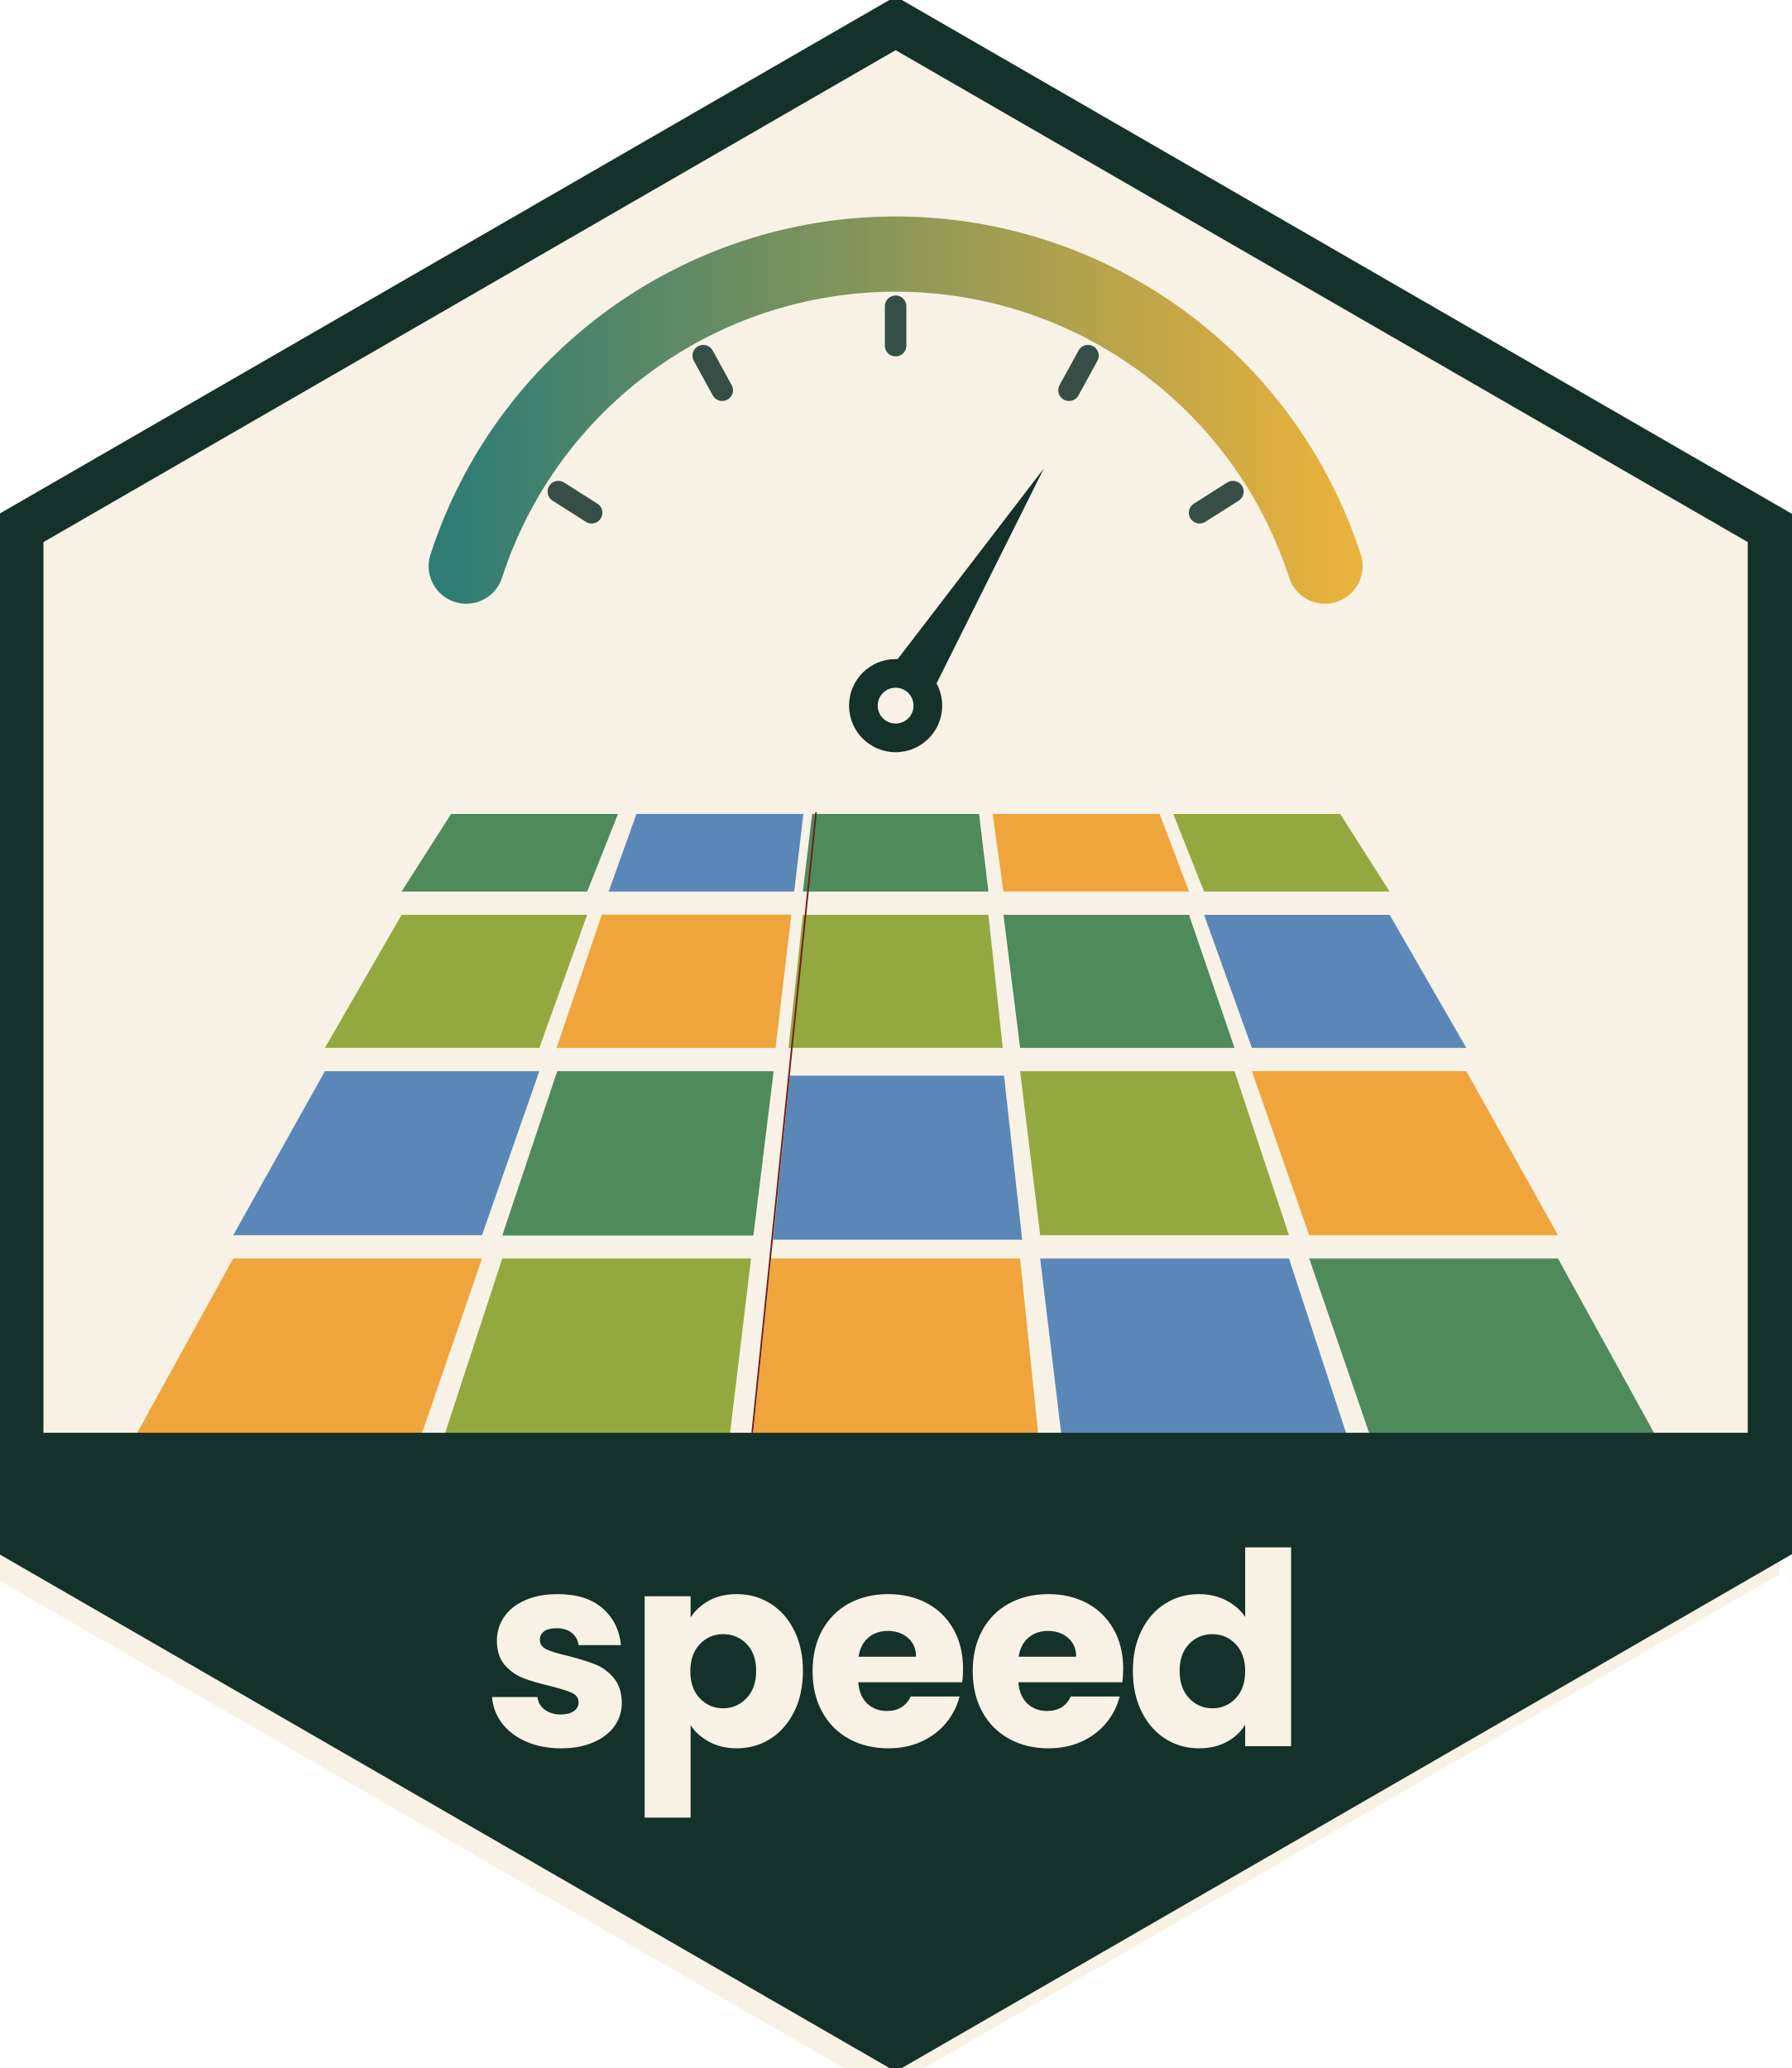
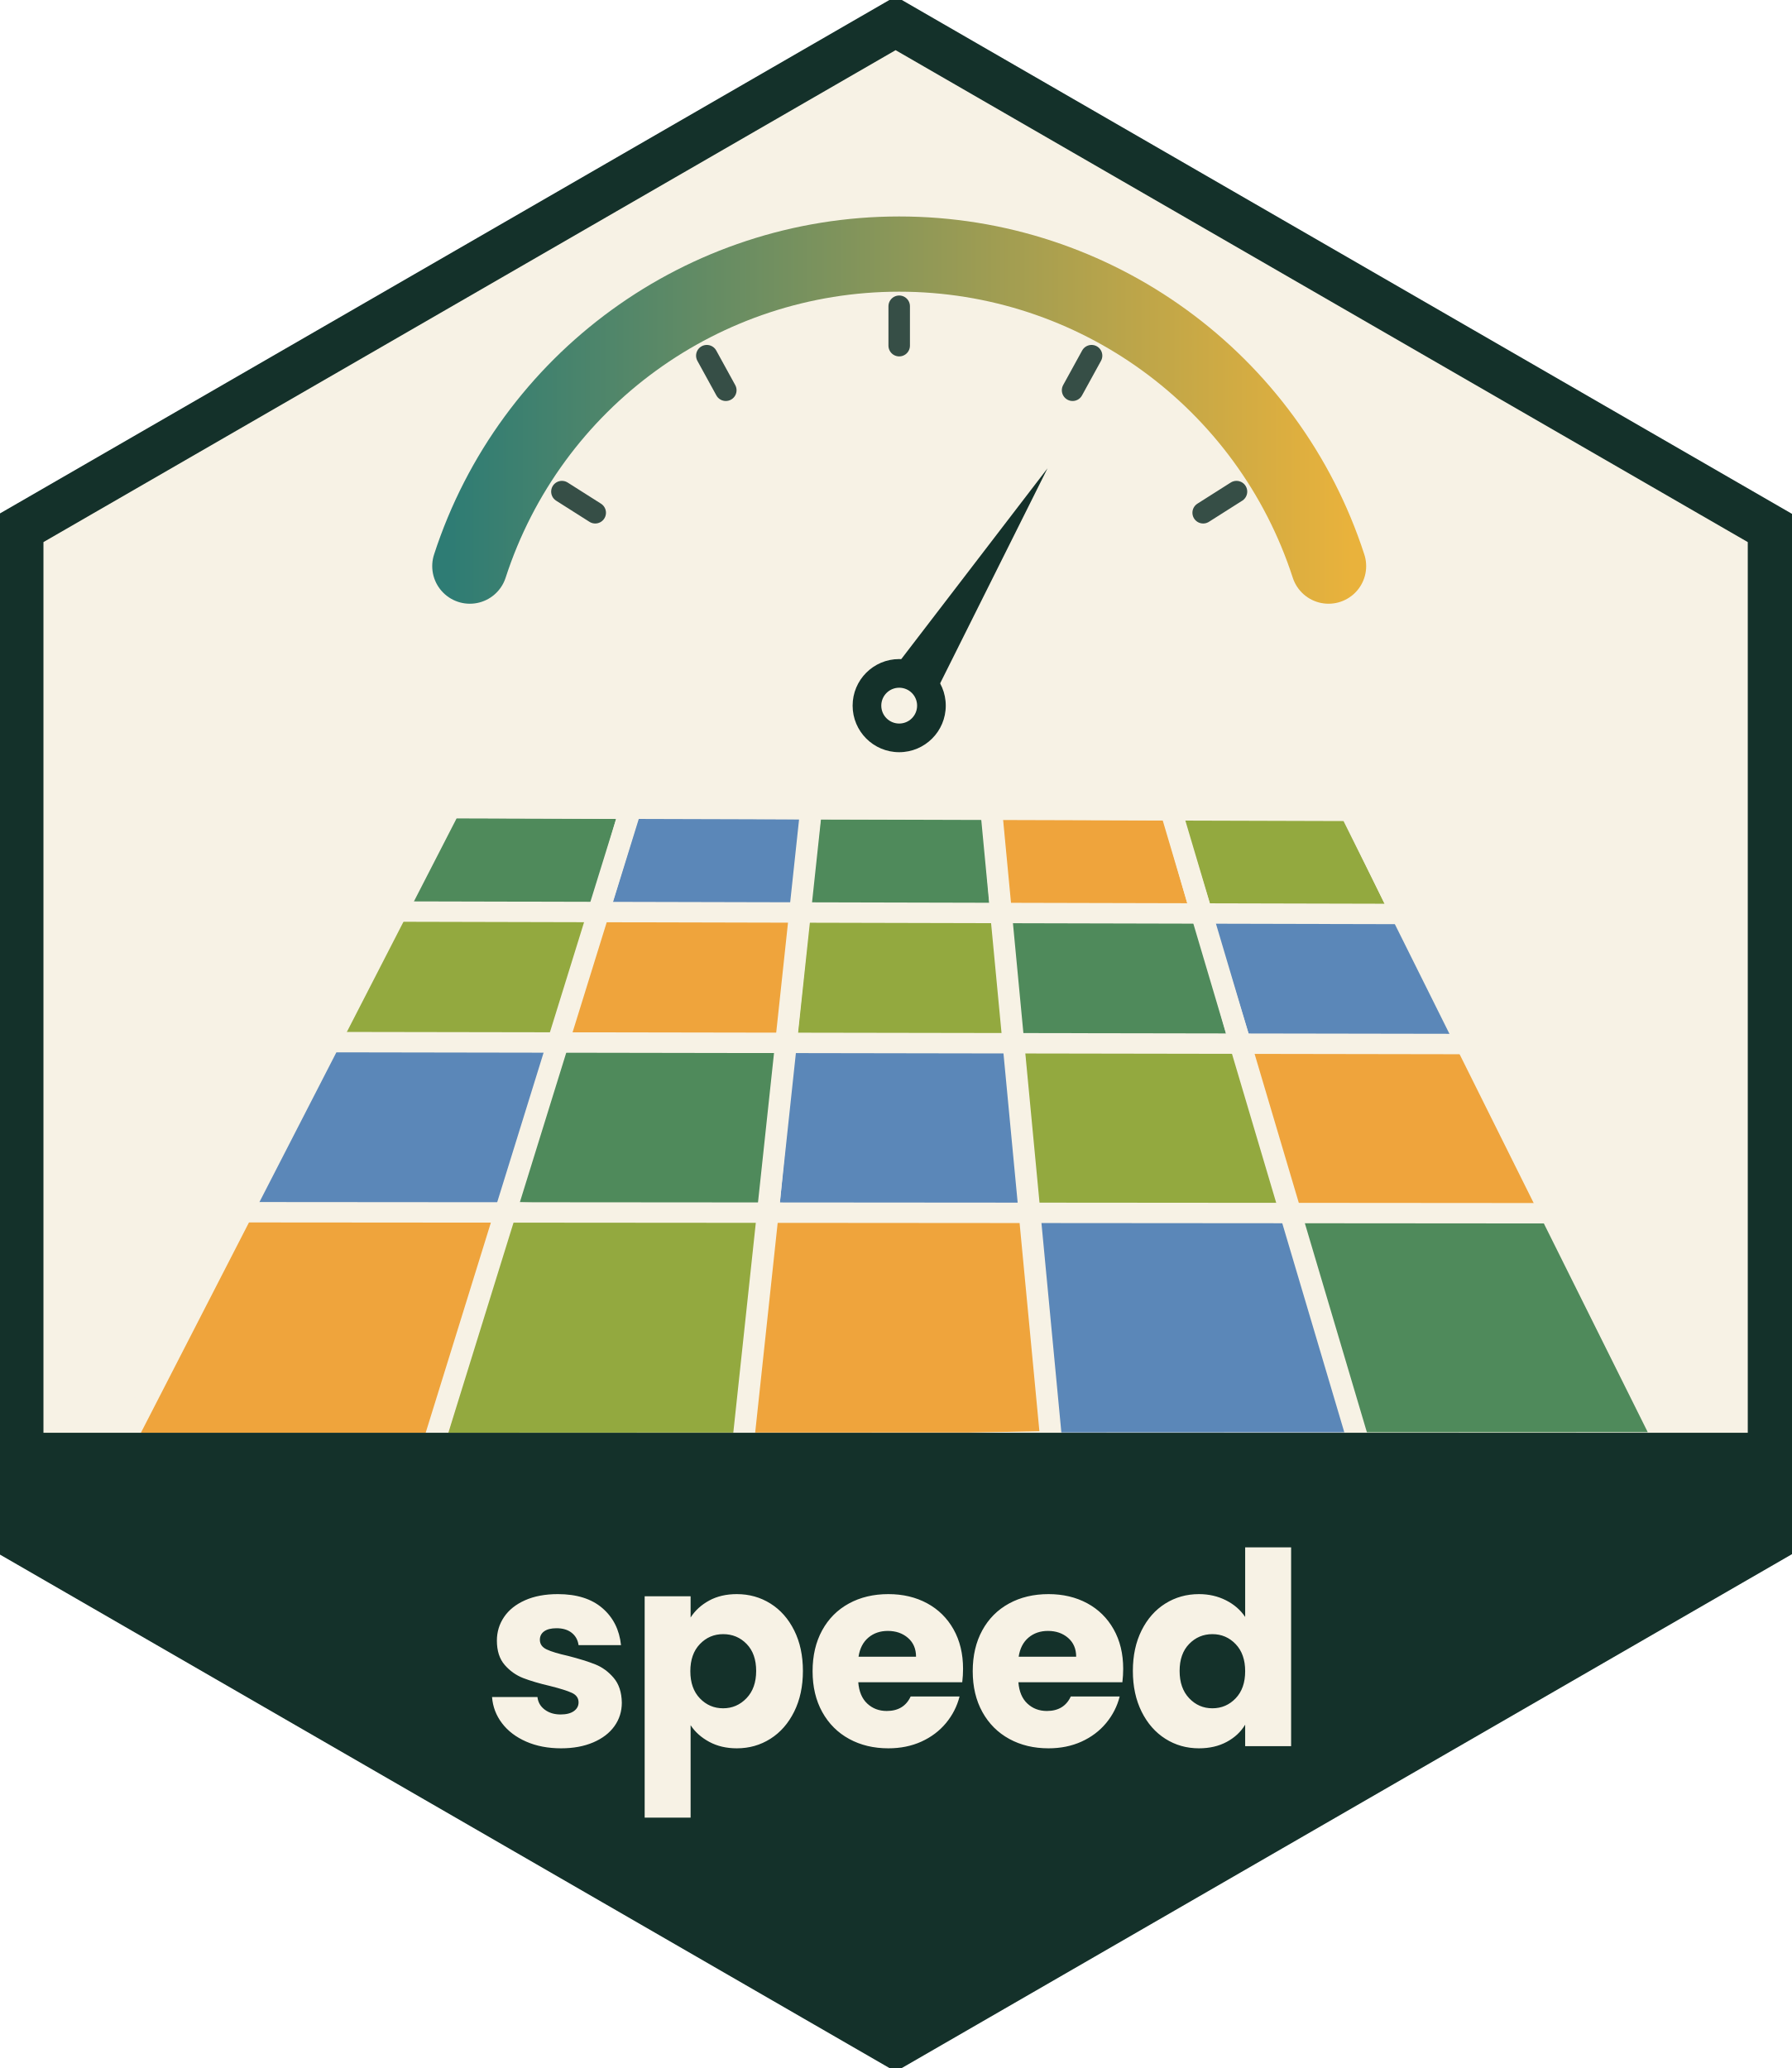
<svg xmlns="http://www.w3.org/2000/svg" viewBox="0 0 1000 1154.70" width="1000" height="1154.70" version="1.1" id="svg32">
-   <defs id="defs32" />
-   <path d="m 493.5,13 500,288.68 V 879.03 L 493.5,1167.7 -6.5,879.03 V 301.68 Z" fill="#f7f2e5" id="path1" />
+   <defs id="defs32">
+     </defs>
+   <path d="m 499.5,-1 500,288.68 V 865.03 L 499.5,1153.7 -0.5,865.03 V 287.68 Z" fill="#f7f2e5" id="path1" />
  <clipPath id="hx">
    <path d="M 500.00,30.00 L 974.02,303.68 L 974.02,851.03 L 500.00,1124.70 L 25.98,851.03 L 25.98,303.68 Z" id="path2" />
  </clipPath>
-   <g clip-path="url(#hx)" id="g30">
-     <path d="M 251.8,454.5 L 345.0,454.5 L 327.8,497.8 L 224.2,497.8 Z" fill="#4F8A5B" id="path3" />
-     <path d="m 355.313,454.5 h 93.2 l -5.125,43.3 h -103.6 z" fill="#5b87b8" id="path4" />
-     <path d="M 453.4,454.5 L 546.6,454.5 L 551.8,497.8 L 448.2,497.8 Z" fill="#4F8A5B" id="path5" />
-     <path d="M 554.2,454.5 L 647.4,454.5 L 663.8,497.8 L 560.2,497.8 Z" fill="#EFA43C" id="path6" />
-     <path d="M 655.0,454.5 L 748.2,454.5 L 775.8,497.8 L 672.2,497.8 Z" fill="#93A93F" id="path7" />
-     <path d="M 224.2,510.8 L 327.8,510.8 L 301.1,585.1 L 181.4,585.1 Z" fill="#93A93F" id="path8" />
+   <g clip-path="url(#hx)" id="g30" transform="translate(2)">
+     <path d="m 252.714,456.72 89.277,0.471 -13.705,46.91 -101.543,0.497 z" fill="#4f8a5b" id="path3" />
+     <path d="m 354.384,456.962 90.066,0.442 -4.898,46.943 -99.57,-0.307 z" fill="#5b87b8" id="path4" />
+     <path d="m 456.091,457.488 90.409,0.076 3.881,47.037 -99.745,-0.057 z" fill="#4f8a5b" id="path5" />
+     <path d="m 557.71,457.466 89.845,0.581 13.402,46.832 -98.922,-0.139 z" fill="#efa43c" id="path6" />
+     <path d="m 659.089,457.577 89.197,0.454 22.896,47.065 -97.655,-0.224 z" fill="#93a93f" id="path7" />
+     <path d="m 224.2,510.8 h 103.6 l -20.7,73.05 -125.7,1.25 z" fill="#93a93f" id="path8" />
    <path d="M 335.991,510.675 H 441.789 L 432.968,585.1 H 310.729 Z" fill="#efa43c" id="path9" style="stroke-width:1.011" />
-     <path d="M 448.2,510.8 L 551.8,510.8 L 559.8,585.1 L 440.2,585.1 Z" fill="#93A93F" id="path10" />
-     <path d="M 560.2,510.8 L 663.8,510.8 L 689.2,585.1 L 569.5,585.1 Z" fill="#4F8A5B" id="path11" />
-     <path d="M 672.2,510.8 L 775.8,510.8 L 818.6,585.1 L 698.9,585.1 Z" fill="#5B87B8" id="path12" />
-     <path d="M 181.4,598.1 L 301.1,598.1 L 269.1,689.7 L 130.2,689.7 Z" fill="#5B87B8" id="path13" />
-     <path d="m 311.086,598.1 h 120.828 l -11.306,91.777 H 280.4 Z" fill="#4f8a5b" id="path14" style="stroke-width:1.006" />
-     <path d="m 440.93,600.6 h 119.6 l 10.127,91.6 h -139 z" fill="#5b87b8" id="path15" />
-     <path d="M 569.5,598.1 L 689.2,598.1 L 719.6,689.7 L 580.7,689.7 Z" fill="#93A93F" id="path16" />
-     <path d="M 698.9,598.1 L 818.6,598.1 L 869.8,689.7 L 730.9,689.7 Z" fill="#EFA43C" id="path17" />
-     <path d="M 130.2,702.7 L 269.1,702.7 L 233.1,807.5 L 72.5,807.5 Z" fill="#EFA43C" id="path18" />
-     <path d="M 280.4,702.7 L 419.3,702.7 L 406.7,807.5 L 246.1,807.5 Z" fill="#93A93F" id="path19" />
-     <path d="M 430.5,702.7 L 569.5,702.7 L 580.3,807.5 L 419.7,807.5 Z" fill="#EFA43C" id="path20" />
-     <path d="M 580.7,702.7 L 719.6,702.7 L 753.9,807.5 L 593.3,807.5 Z" fill="#5B87B8" id="path21" />
-     <path d="M 730.9,702.7 L 869.8,702.7 L 927.5,807.5 L 766.9,807.5 Z" fill="#4F8A5B" id="path22" />
+     <path d="m 450.266,510.601 h 103.6 l 8.25,74.3 h -119.6 z" fill="#93a93f" id="path10" />
+     <path d="m 562.757,514.186 102.348,0.583 17.502,62.784 -113.645,0.164 z" fill="#4f8a5b" id="path11" />
+     <path d="m 675.963,514.81 101.276,0.23 31.688,63.254 -113.715,-0.708 z" fill="#5b87b8" id="path12" />
+     <path d="M 182.45,585.893 305.85,586.6 280.6,675.45 140.164,672.493 Z" fill="#5b87b8" id="path13" />
+     <path d="m 313.706,586.07 121.208,-0.47 -7.306,90.777 -143.323,-5.207 z" fill="#4f8a5b" id="path14" style="stroke-width:1.006" />
+     <path d="m 441.68,585.246 119.1,1 9.95,88.954 -138,3.5 z" fill="#5b87b8" id="path15" style="stroke-width:1.002" />
+     <path d="m 570,586.6 116.2,-0.375 25.9,88.475 -134.375,1.939 z" fill="#93a93f" id="path16" />
+     <path d="m 696.9,586.6 118.2,-0.5 41.2,86.6 -134.4,1 z" fill="#efa43c" id="path17" />
+     <path d="m 137.7,678.2 142.9,2 -33,124.3 -175.1,3 z" fill="#efa43c" id="path18" />
+     <path d="M 283.95,676.372 426.3,678.2 416.2,801 246.1,807.5 Z" fill="#93a93f" id="path19" />
+     <path d="M 430.05,676.872 569.5,679.7 583.3,799 417.164,802.536 Z" fill="#efa43c" id="path20" />
+     <path d="m 578.2,680.7 h 137.4 l 35.128,122.957 -163.171,-1.121 z" fill="#5b87b8" id="path21" />
+     <path d="m 724.9,681.7 134.4,-2 60.95,122.05 -161.264,0.2 z" fill="#4f8a5b" id="path22" />
    <defs id="defs23">
      <linearGradient id="r2" x1="248" y1="0" x2="752" y2="0" gradientUnits="userSpaceOnUse">
        <stop offset="0" stop-color="#2E7C74" id="stop22" />
        <stop offset="1" stop-color="#E9B23C" id="stop23" />
      </linearGradient>
    </defs>
-     <path d="M 260.3,316.1 A 252,252 0 0 1 739.7,316.1" fill="none" stroke="url(#r2)" stroke-width="42" stroke-linecap="round" id="path23" />
-     <g stroke="#14312A" stroke-width="12" stroke-linecap="round" opacity="0.85" id="g28">
-       <path d="M 330.3,286.3 L 311.7,274.5" id="path24" />
-       <path d="M 403.2,217.9 L 392.6,198.6" id="path25" />
-       <path d="M 500.0,193.0 L 500.0,171.0" id="path26" />
-       <path d="M 596.8,217.9 L 607.4,198.6" id="path27" />
-       <path d="M 669.7,286.3 L 688.3,274.5" id="path28" />
+     <path d="m 260.3,316.1 a 252,252 0 0 1 479.4,0" fill="none" stroke="url(#r2)" stroke-width="42" stroke-linecap="round" id="path23" style="stroke:url(#r2)" />
+     <g stroke="#14312a" stroke-width="12" stroke-linecap="round" opacity="0.85" id="g28">
+       <path d="M 330.3,286.3 311.7,274.5" id="path24" />
+       <path d="M 403.2,217.9 392.6,198.6" id="path25" />
+       <path d="M 500,193 V 171" id="path26" />
+       <path d="m 596.8,217.9 10.6,-19.3" id="path27" />
+       <path d="m 669.7,286.3 18.6,-11.8" id="path28" />
    </g>
-     <path d="M 512.7,401.9 L 582.8,261.5 L 487.3,386.1 Z" fill="#14312A" id="path29" />
-     <circle cx="500" cy="394" r="26" fill="#14312A" id="circle29" />
-     <circle cx="500" cy="394" r="10" fill="#F7F2E5" id="circle30" />
-     <path style="fill:#35b63f;stroke:#721d1b;stroke-width:0.934;stroke-linecap:round;stroke-miterlimit:5;stroke-dasharray:none" d="M 419.997,799.544 455.544,453.924" id="path35" />
+     <path d="M 512.7,401.9 582.8,261.5 487.3,386.1 Z" fill="#14312a" id="path29" />
+     <circle cx="500" cy="394" r="26" fill="#14312a" id="circle29" />
+     <circle cx="500" cy="394" r="10" fill="#f7f2e5" id="circle30" />
+     <g transform="matrix(6.074454,0,0,5.696832,197.9049,372.3252)" id="g209" style="stroke:#f7f2e5;stroke-opacity:1">
+       <g id="g189" style="stroke:#f7f2e5;stroke-opacity:1">
+         <path style="fill:none;stroke:#f7f2e5;stroke-width:2;stroke-opacity:1" d="M 25.046,13.911 6.965,76.07" id="path186" />
+         <path style="fill:none;stroke:#f7f2e5;stroke-width:2;stroke-opacity:1" d="M 41.635,13.963 35.391,76.056" id="path187" />
+         <path style="fill:none;stroke:#f7f2e5;stroke-width:2;stroke-opacity:1" d="m 58.191,14.016 5.53,62.026" id="path188" />
+         <path style="fill:none;stroke:#f7f2e5;stroke-width:2;stroke-opacity:1" d="M 74.714,14.068 91.957,76.027" id="path189" />
+       </g>
+       <g id="g192" style="stroke:#f7f2e5;stroke-opacity:1">
+         <path style="fill:none;stroke:#f7f2e5;stroke-width:2;stroke-opacity:1" d="M 3.544,23.988 95.923,24.226" id="path190" />
+         <path style="fill:none;stroke:#f7f2e5;stroke-width:2;stroke-opacity:1" d="M -2.621,36.785 101.874,36.974" id="path191" />
+         <path style="fill:none;stroke:#f7f2e5;stroke-width:2;stroke-opacity:1" d="m -10.655,53.458 120.27,0.1" id="path192" />
+       </g>
+       <g id="g208" style="stroke:#f7f2e5;stroke-opacity:1">
+         <path style="fill:none;stroke:#f7f2e5;stroke-width:0;stroke-opacity:1" d="M 7.532,15.712 92.069,15.97" id="path193" />
+         <path style="fill:none;stroke:#f7f2e5;stroke-width:0;stroke-opacity:1" d="M 6.6,17.646 92.97,17.9" id="path194" />
+         <path style="fill:none;stroke:#f7f2e5;stroke-width:0;stroke-opacity:1" d="M 5.627,19.666 93.911,19.916" id="path195" />
+         <path style="fill:none;stroke:#f7f2e5;stroke-width:0;stroke-opacity:1" d="M 4.609,21.778 94.894,22.022" id="path196" />
+         <path style="fill:none;stroke:#f7f2e5;stroke-width:0;stroke-opacity:1" d="M 2.428,26.304 97.001,26.534" id="path197" />
+         <path style="fill:none;stroke:#f7f2e5;stroke-width:0;stroke-opacity:1" d="M 1.258,28.732 98.13,28.954" id="path198" />
+         <path style="fill:none;stroke:#f7f2e5;stroke-width:0;stroke-opacity:1" d="M 0.03,31.282 99.316,31.495" id="path199" />
+         <path style="fill:none;stroke:#f7f2e5;stroke-width:0;stroke-opacity:1" d="M -1.262,33.963 100.563,34.165" id="path200" />
+         <path style="fill:none;stroke:#f7f2e5;stroke-width:0;stroke-opacity:1" d="M -4.054,39.759 103.256,39.935" id="path201" />
+         <path style="fill:none;stroke:#f7f2e5;stroke-width:0;stroke-opacity:1" d="M -5.567,42.898 104.714,43.059" id="path202" />
+         <path style="fill:none;stroke:#f7f2e5;stroke-width:0;stroke-opacity:1" d="M -7.166,46.217 106.255,46.36" id="path203" />
+         <path style="fill:none;stroke:#f7f2e5;stroke-width:0;stroke-opacity:1" d="M -8.859,49.731 107.886,49.853" id="path204" />
+         <path style="fill:none;stroke:#f7f2e5;stroke-width:0;stroke-opacity:1" d="m -12.562,57.417 124.014,0.074" id="path205" />
+         <path style="fill:none;stroke:#f7f2e5;stroke-width:0;stroke-opacity:1" d="m -14.593,61.633 127.999,0.044" id="path206" />
+         <path style="fill:none;stroke:#f7f2e5;stroke-width:0;stroke-opacity:1" d="m -16.76,66.129 132.248,0.011" id="path207" />
+         <path style="fill:none;stroke:#f7f2e5;stroke-width:0;stroke-opacity:1" d="M -19.075,70.935 117.714,70.907" id="path208" />
+       </g>
+       <path x="0" y="0" width="94.488" height="75.591" style="fill:none;stroke:#f7f2e5;stroke-width:2;stroke-opacity:1" id="rect208" d="M 8.425,13.858 91.206,14.12 120.098,76.013 -21.556,76.084 Z" />
+     </g>
  </g>
-   <path d="M 0,800.0 L 1000.0,800.0 L 1000.0,866.03 L 500,1154.70 L 0,866.03 Z" fill="#14312A" id="path30" />
-   <path d="M274.7 947.55H300.05Q300.5 951.9 304.1 954.6Q307.7 957.3 312.95 957.3Q317.75 957.3 320.375 955.425Q323 953.55 323 950.55Q323 946.95 319.25 945.225Q315.5 943.5 307.1 941.4Q298.1 939.3 292.1 936.975Q286.1 934.65 281.75 929.625Q277.4 924.6 277.4 916.05Q277.4 908.85 281.375 902.925Q285.35 897.0 293.075 893.55Q300.8 890.1 311.45 890.1Q327.2 890.1 336.275 897.9Q345.35 905.7 346.7 918.6H323Q322.4 914.25 319.175 911.7Q315.95 909.15 310.7 909.15Q306.2 909.15 303.8 910.875Q301.4 912.6 301.4 915.6Q301.4 919.2 305.225 921.0Q309.05 922.8 317.15 924.6Q326.45 927.0 332.3 929.325Q338.15 931.65 342.575 936.825Q347.0 942.0 347.15 950.7Q347.15 958.05 343.025 963.825Q338.9 969.6 331.175 972.9Q323.45 976.2 313.25 976.2Q302.3 976.2 293.75 972.45Q285.2 968.7 280.25 962.175Q275.3 955.65 274.7 947.55Z M411.35 890.1Q421.7 890.1 430.1 895.35Q438.5 900.6 443.375 910.35Q448.25 920.1 448.25 933.0Q448.25 945.9 443.375 955.725Q438.5 965.55 430.1 970.875Q421.7 976.2 411.35 976.2Q402.65 976.2 395.975 972.6Q389.3 969.0 385.55 963.3V1014.9H359.9V891.3H385.55V903.15Q389.3 897.3 395.9 893.7Q402.5 890.1 411.35 890.1ZM403.7 912.45Q396.05 912.45 390.725 918.0Q385.4 923.55 385.4 933.15Q385.4 942.75 390.725 948.3Q396.05 953.85 403.7 953.85Q411.35 953.85 416.75 948.225Q422.15 942.6 422.15 933.0Q422.15 923.4 416.825 917.925Q411.5 912.45 403.7 912.45Z M537.2 939.3H479.15Q479.75 947.1 484.175 951.225Q488.6 955.35 495.05 955.35Q504.65 955.35 508.4 947.25H535.7Q533.6 955.5 528.125 962.1Q522.65 968.7 514.4 972.45Q506.15 976.2 495.95 976.2Q483.65 976.2 474.05 970.95Q464.45 965.7 459.05 955.95Q453.65 946.2 453.65 933.15Q453.65 920.1 458.975 910.35Q464.3 900.6 473.9 895.35Q483.5 890.1 495.95 890.1Q508.1 890.1 517.55 895.2Q527.0 900.3 532.325 909.75Q537.65 919.2 537.65 931.8Q537.65 935.4 537.2 939.3ZM511.4 925.05Q511.4 918.45 506.9 914.55Q502.4 910.65 495.65 910.65Q489.2 910.65 484.775 914.4Q480.35 918.15 479.3 925.05Z M626.6 939.3H568.55Q569.15 947.1 573.575 951.225Q578.0 955.35 584.45 955.35Q594.05 955.35 597.8 947.25H625.1Q623.0 955.5 617.525 962.1Q612.05 968.7 603.8 972.45Q595.55 976.2 585.35 976.2Q573.05 976.2 563.45 970.95Q553.85 965.7 548.45 955.95Q543.05 946.2 543.05 933.15Q543.05 920.1 548.375 910.35Q553.7 900.6 563.3 895.35Q572.9 890.1 585.35 890.1Q597.5 890.1 606.95 895.2Q616.4 900.3 621.725 909.75Q627.05 919.2 627.05 931.8Q627.05 935.4 626.6 939.3ZM600.8 925.05Q600.8 918.45 596.3 914.55Q591.8 910.65 585.05 910.65Q578.6 910.65 574.175 914.4Q569.75 918.15 568.7 925.05Z M669.35 890.1Q677.6 890.1 684.425 893.55Q691.25 897.0 695.15 902.85V864.0H720.8V975.0H695.15V963.0Q691.55 969.0 684.875 972.6Q678.2 976.2 669.35 976.2Q659.0 976.2 650.6 970.875Q642.2 965.55 637.325 955.725Q632.45 945.9 632.45 933.0Q632.45 920.1 637.325 910.35Q642.2 900.6 650.6 895.35Q659.0 890.1 669.35 890.1ZM676.85 912.45Q669.2 912.45 663.875 917.925Q658.55 923.4 658.55 933.0Q658.55 942.6 663.875 948.225Q669.2 953.85 676.85 953.85Q684.5 953.85 689.825 948.3Q695.15 942.75 695.15 933.15Q695.15 923.55 689.825 918.0Q684.5 912.45 676.85 912.45Z" fill="#F7F2E5" id="path31" />
-   <path d="M 500.00,13.00 L 988.74,295.18 L 988.74,859.53 L 500.00,1141.70 L 11.26,859.53 L 11.26,295.18 Z" fill="none" stroke="#14312A" stroke-width="26" id="path32" />
+   <path d="M 0,800.0 L 1000.0,800.0 L 1000.0,866.03 L 500,1154.70 L 0,866.03 Z" fill="#14312A" id="path52" />
+   <path d="M274.7 947.55H300.05Q300.5 951.9 304.1 954.6Q307.7 957.3 312.95 957.3Q317.75 957.3 320.375 955.425Q323 953.55 323 950.55Q323 946.95 319.25 945.225Q315.5 943.5 307.1 941.4Q298.1 939.3 292.1 936.975Q286.1 934.65 281.75 929.625Q277.4 924.6 277.4 916.05Q277.4 908.85 281.375 902.925Q285.35 897.0 293.075 893.55Q300.8 890.1 311.45 890.1Q327.2 890.1 336.275 897.9Q345.35 905.7 346.7 918.6H323Q322.4 914.25 319.175 911.7Q315.95 909.15 310.7 909.15Q306.2 909.15 303.8 910.875Q301.4 912.6 301.4 915.6Q301.4 919.2 305.225 921.0Q309.05 922.8 317.15 924.6Q326.45 927.0 332.3 929.325Q338.15 931.65 342.575 936.825Q347.0 942.0 347.15 950.7Q347.15 958.05 343.025 963.825Q338.9 969.6 331.175 972.9Q323.45 976.2 313.25 976.2Q302.3 976.2 293.75 972.45Q285.2 968.7 280.25 962.175Q275.3 955.65 274.7 947.55Z M411.35 890.1Q421.7 890.1 430.1 895.35Q438.5 900.6 443.375 910.35Q448.25 920.1 448.25 933.0Q448.25 945.9 443.375 955.725Q438.5 965.55 430.1 970.875Q421.7 976.2 411.35 976.2Q402.65 976.2 395.975 972.6Q389.3 969.0 385.55 963.3V1014.9H359.9V891.3H385.55V903.15Q389.3 897.3 395.9 893.7Q402.5 890.1 411.35 890.1ZM403.7 912.45Q396.05 912.45 390.725 918.0Q385.4 923.55 385.4 933.15Q385.4 942.75 390.725 948.3Q396.05 953.85 403.7 953.85Q411.35 953.85 416.75 948.225Q422.15 942.6 422.15 933.0Q422.15 923.4 416.825 917.925Q411.5 912.45 403.7 912.45Z M537.2 939.3H479.15Q479.75 947.1 484.175 951.225Q488.6 955.35 495.05 955.35Q504.65 955.35 508.4 947.25H535.7Q533.6 955.5 528.125 962.1Q522.65 968.7 514.4 972.45Q506.15 976.2 495.95 976.2Q483.65 976.2 474.05 970.95Q464.45 965.7 459.05 955.95Q453.65 946.2 453.65 933.15Q453.65 920.1 458.975 910.35Q464.3 900.6 473.9 895.35Q483.5 890.1 495.95 890.1Q508.1 890.1 517.55 895.2Q527.0 900.3 532.325 909.75Q537.65 919.2 537.65 931.8Q537.65 935.4 537.2 939.3ZM511.4 925.05Q511.4 918.45 506.9 914.55Q502.4 910.65 495.65 910.65Q489.2 910.65 484.775 914.4Q480.35 918.15 479.3 925.05Z M626.6 939.3H568.55Q569.15 947.1 573.575 951.225Q578.0 955.35 584.45 955.35Q594.05 955.35 597.8 947.25H625.1Q623.0 955.5 617.525 962.1Q612.05 968.7 603.8 972.45Q595.55 976.2 585.35 976.2Q573.05 976.2 563.45 970.95Q553.85 965.7 548.45 955.95Q543.05 946.2 543.05 933.15Q543.05 920.1 548.375 910.35Q553.7 900.6 563.3 895.35Q572.9 890.1 585.35 890.1Q597.5 890.1 606.95 895.2Q616.4 900.3 621.725 909.75Q627.05 919.2 627.05 931.8Q627.05 935.4 626.6 939.3ZM600.8 925.05Q600.8 918.45 596.3 914.55Q591.8 910.65 585.05 910.65Q578.6 910.65 574.175 914.4Q569.75 918.15 568.7 925.05Z M669.35 890.1Q677.6 890.1 684.425 893.55Q691.25 897.0 695.15 902.85V864.0H720.8V975.0H695.15V963.0Q691.55 969.0 684.875 972.6Q678.2 976.2 669.35 976.2Q659.0 976.2 650.6 970.875Q642.2 965.55 637.325 955.725Q632.45 945.9 632.45 933.0Q632.45 920.1 637.325 910.35Q642.2 900.6 650.6 895.35Q659.0 890.1 669.35 890.1ZM676.85 912.45Q669.2 912.45 663.875 917.925Q658.55 923.4 658.55 933.0Q658.55 942.6 663.875 948.225Q669.2 953.85 676.85 953.85Q684.5 953.85 689.825 948.3Q695.15 942.75 695.15 933.15Q695.15 923.55 689.825 918.0Q684.5 912.45 676.85 912.45Z" fill="#F7F2E5" id="path53" />
+   <path d="M 500.00,13.00 L 988.74,295.18 L 988.74,859.53 L 500.00,1141.70 L 11.26,859.53 L 11.26,295.18 Z" fill="none" stroke="#14312A" stroke-width="26" id="path54" />
</svg>
